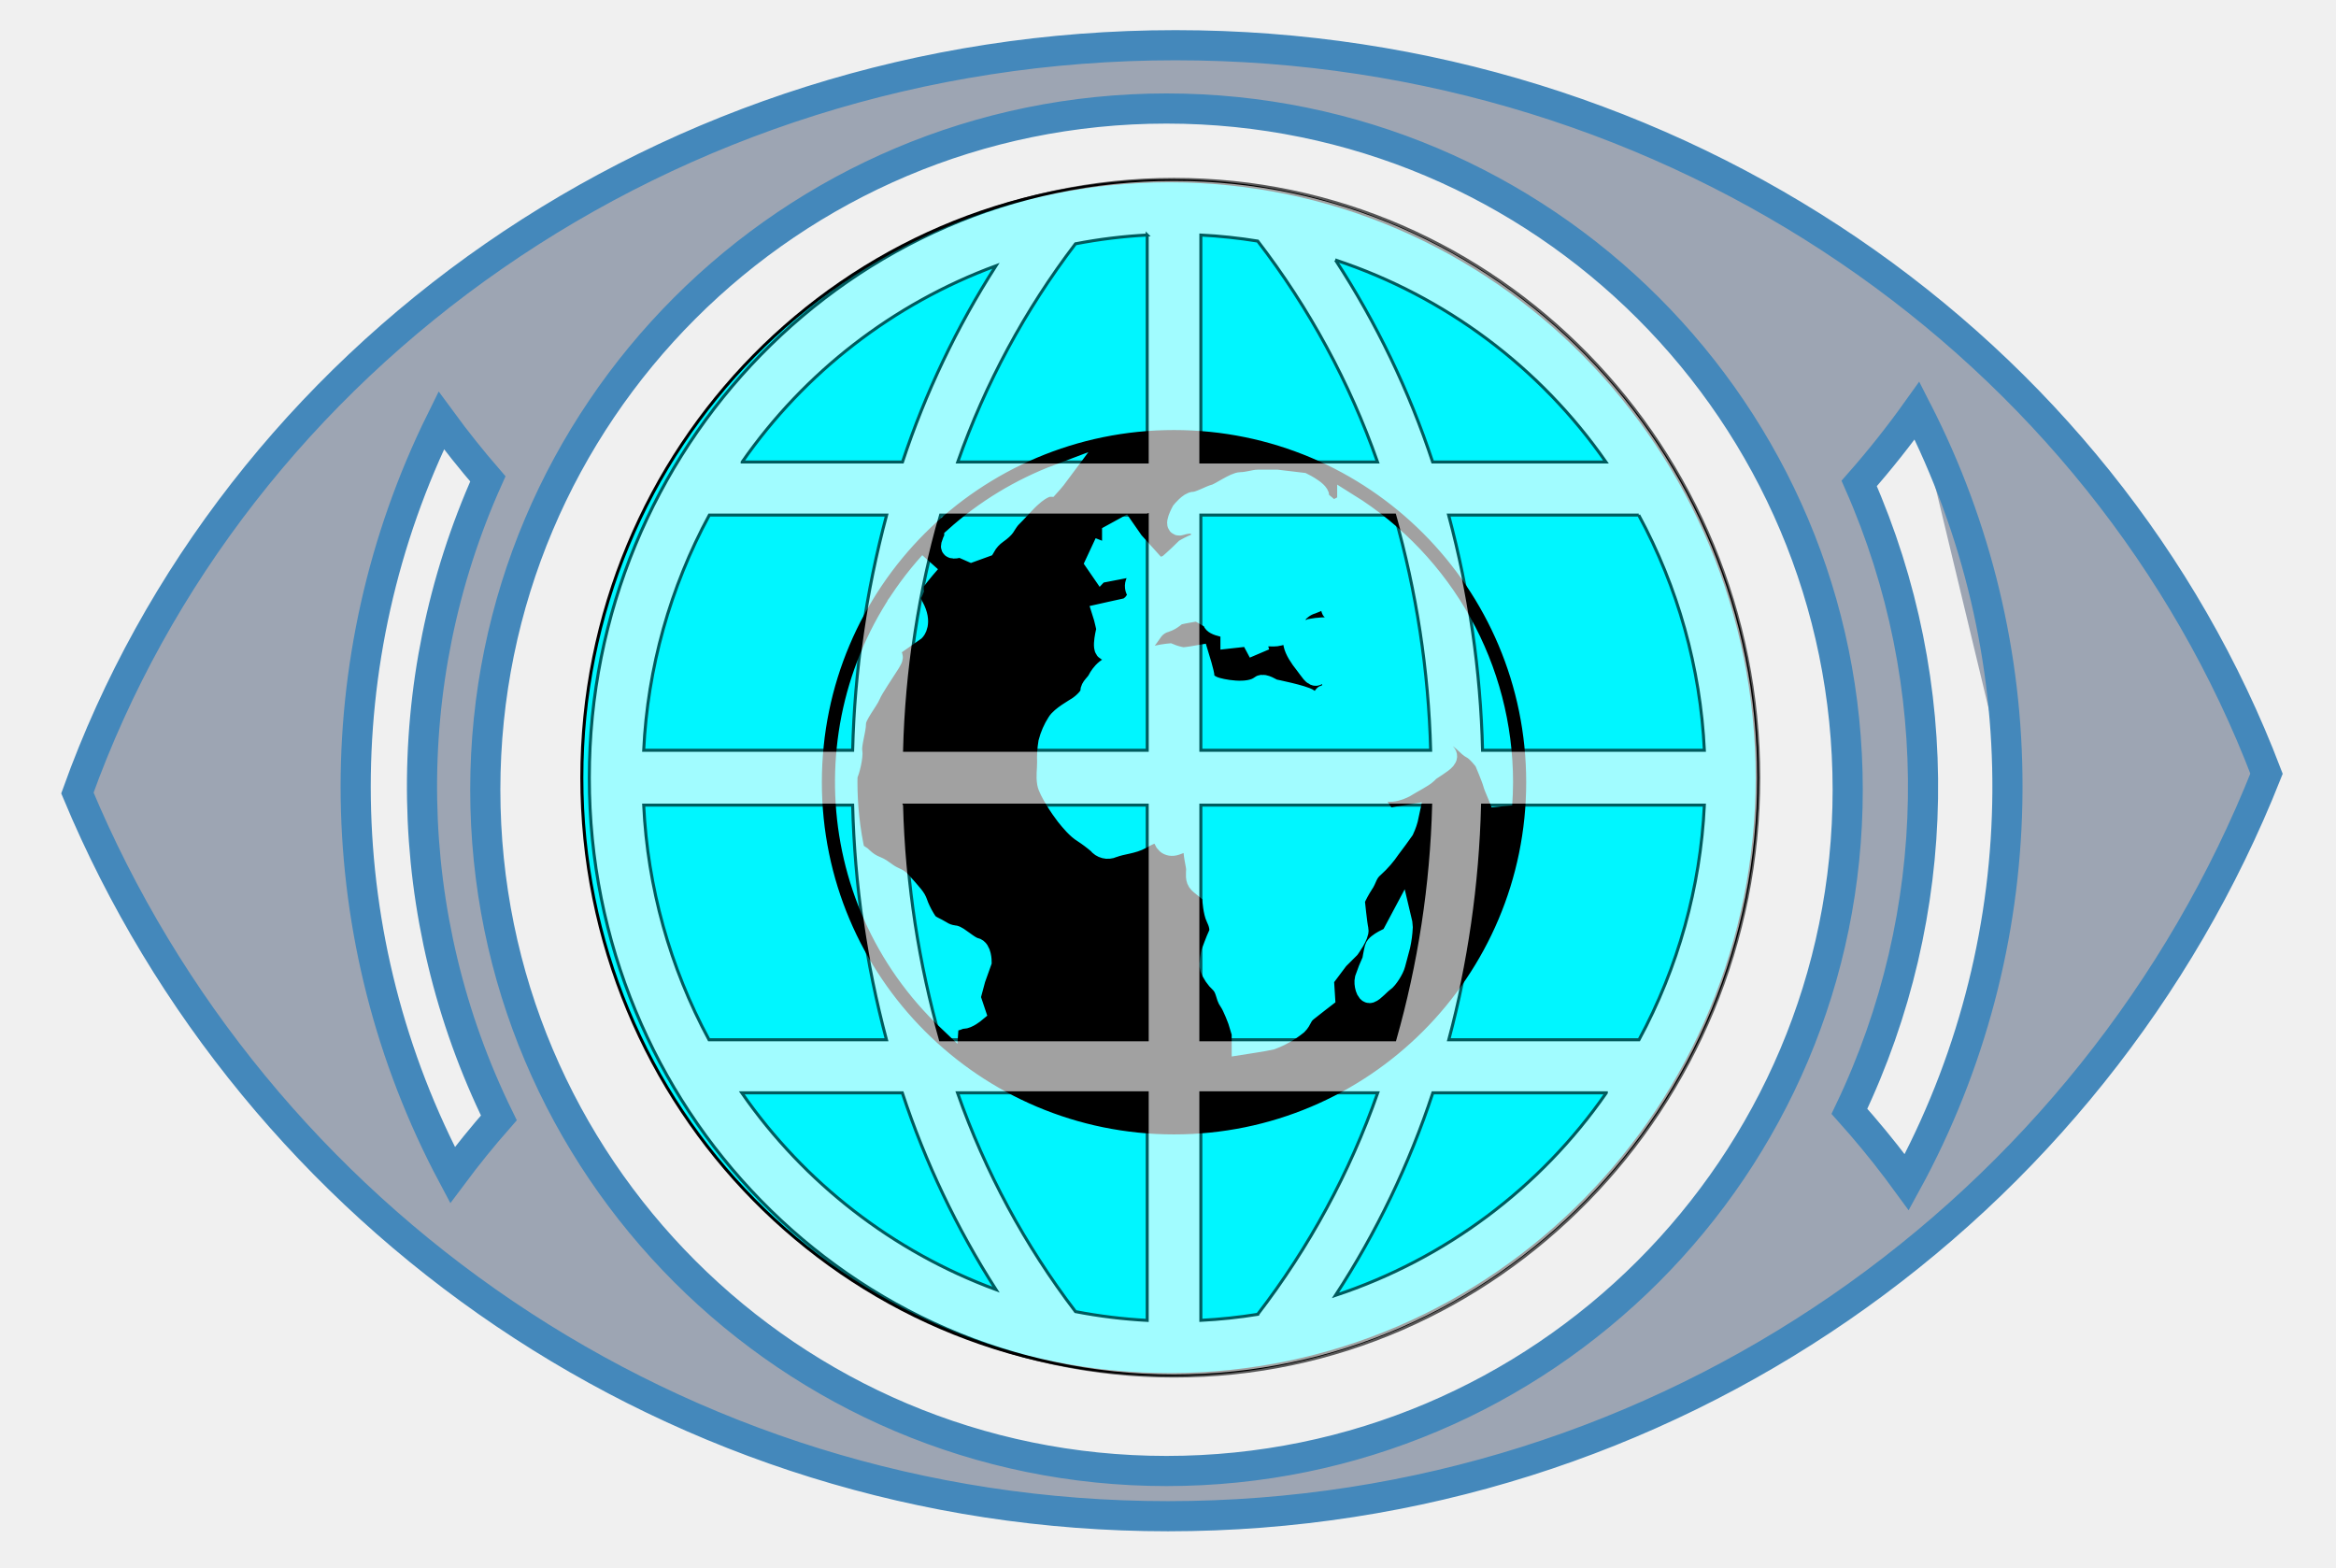
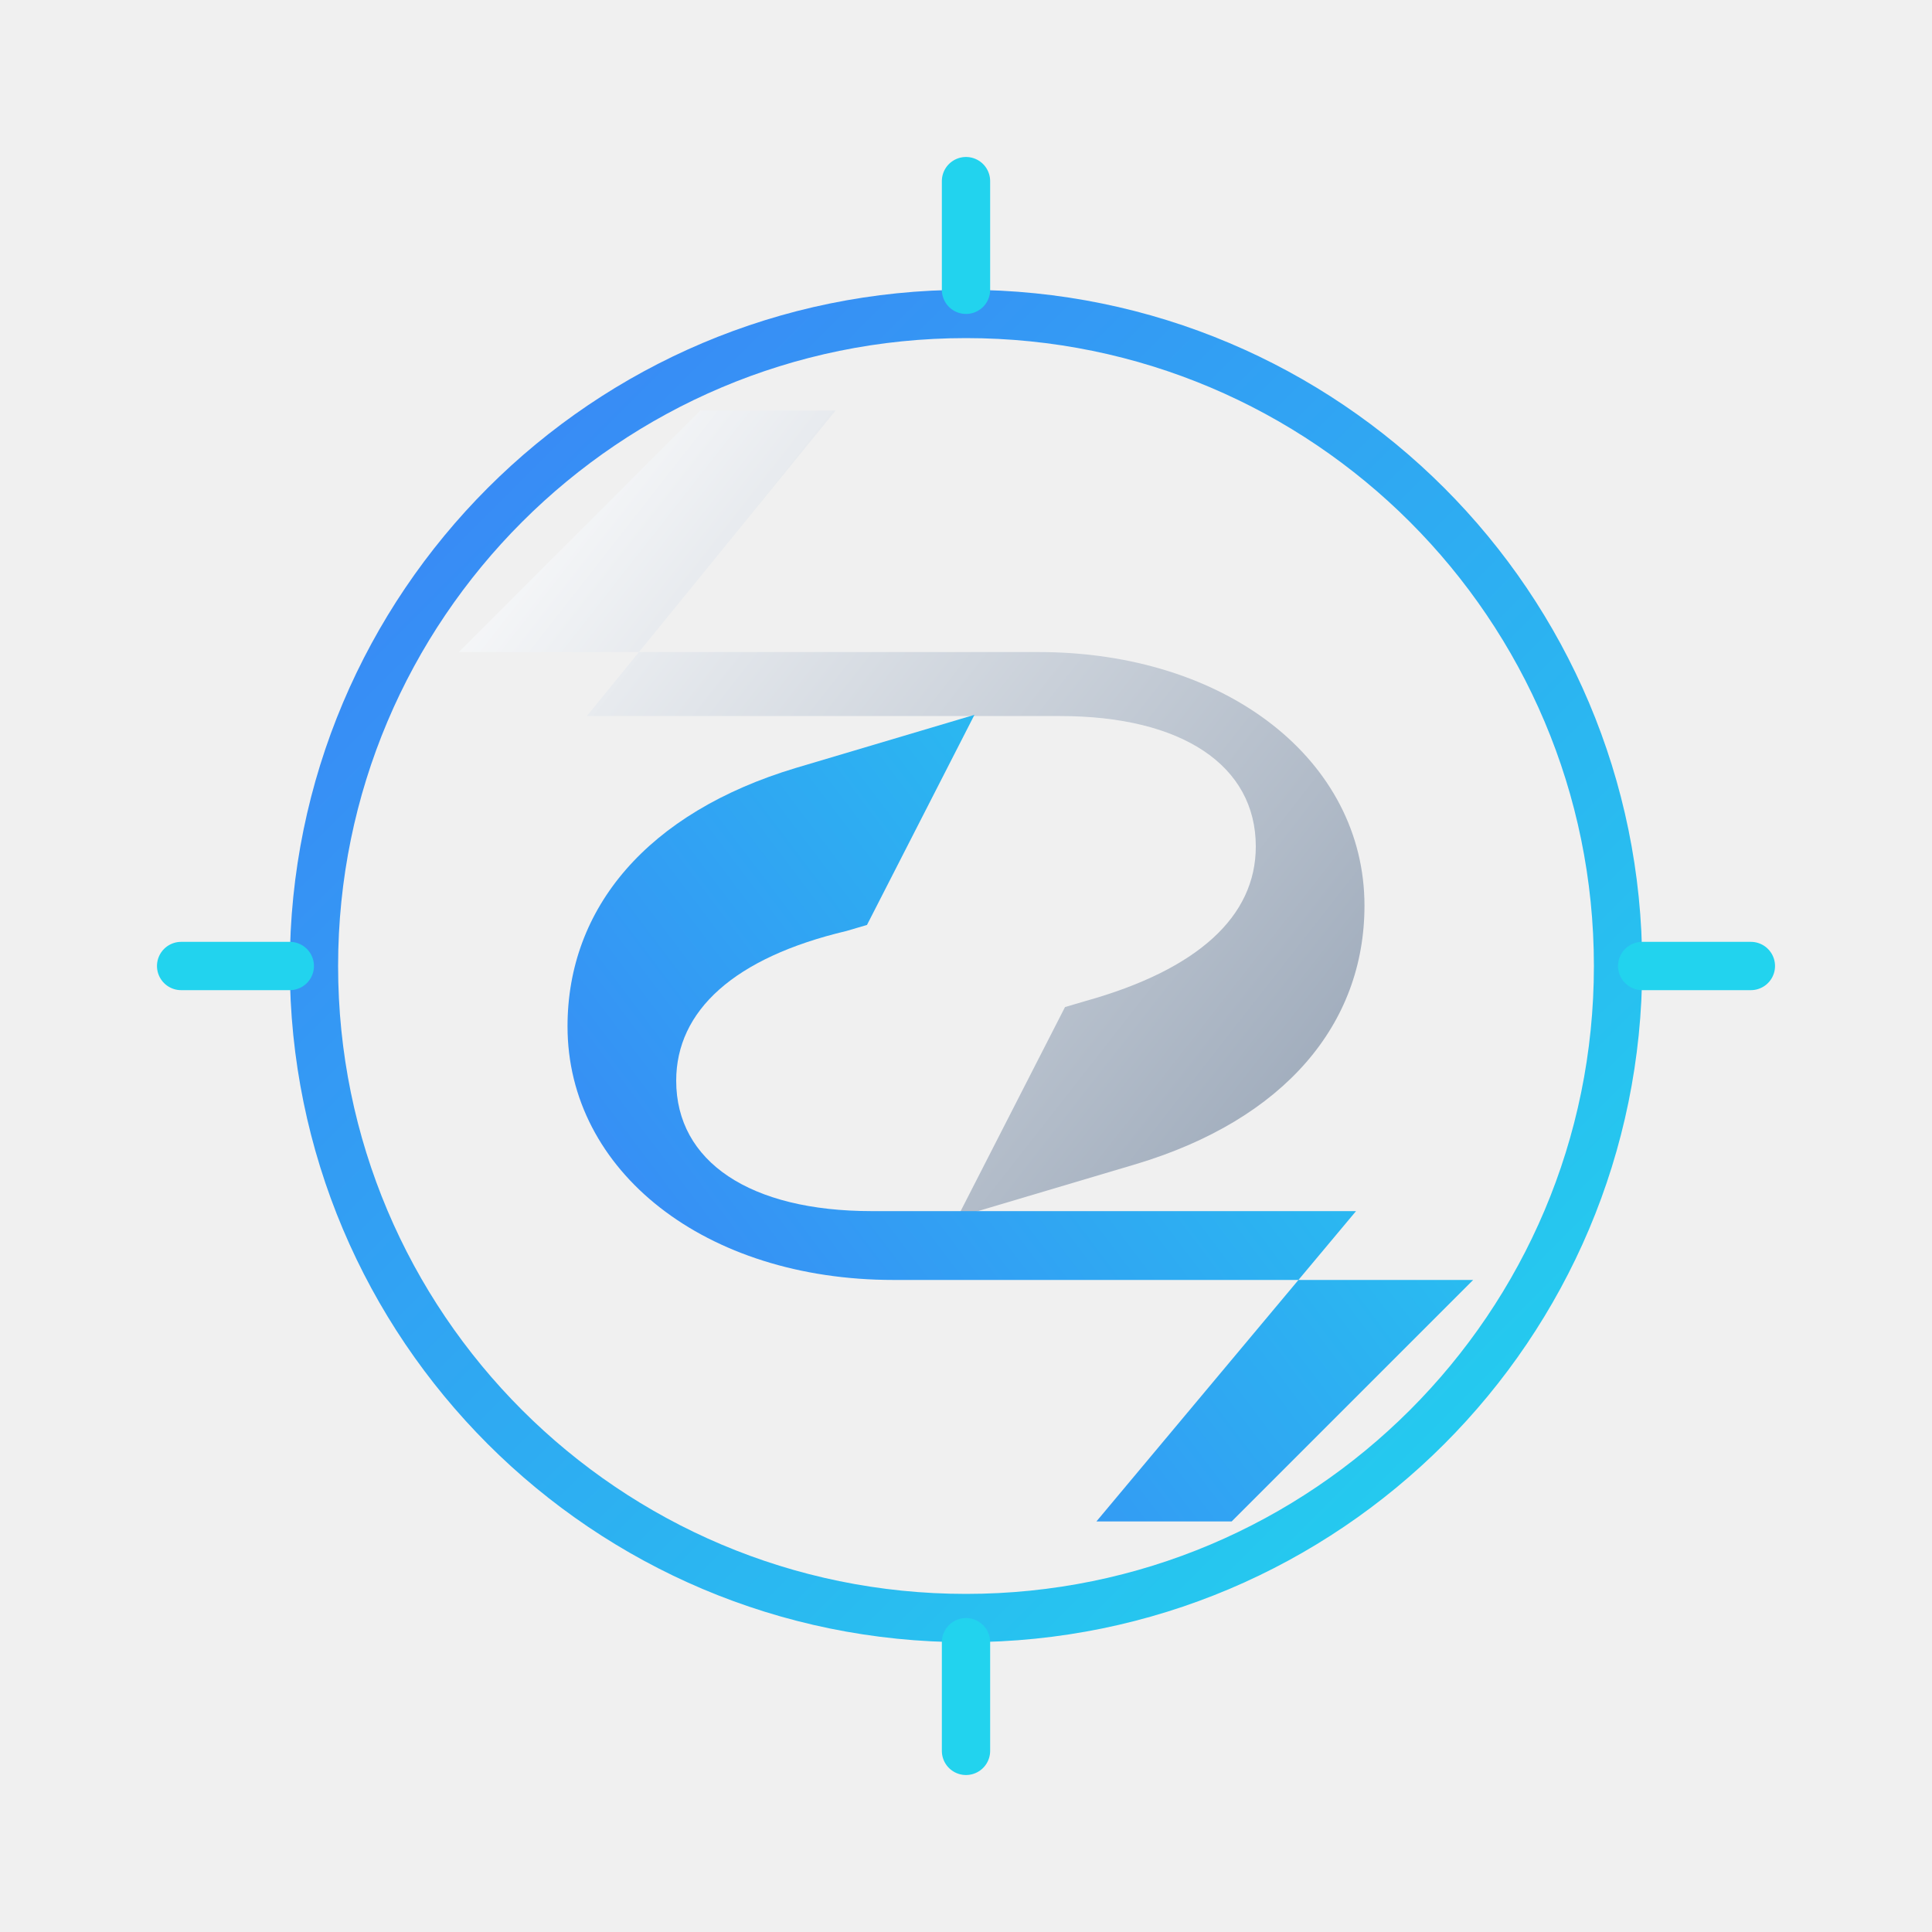
- <svg xmlns="http://www.w3.org/2000/svg" viewBox="180 120 775 520" role="img" aria-labelledby="logo-title">
+ <svg xmlns="http://www.w3.org/2000/svg" viewBox="0 0 160 160" role="img" aria-labelledby="logo-title">
  <defs>
-     <style>
-       .cls-4 {
-         fill: #fff;
-       }
- 
-       .cls-2, .cls-4 {
-         stroke: #000;
-         stroke-width: 1px;
-       }
- 
-       .cls-1 {
-         fill: #4454727a;
-         stroke: #48b;
-         stroke-width: 10px;
-       }
- 
-       .cls-1, .cls-2, .cls-3, .cls-4 {
-         fill-rule: evenodd;
-       }
- 
-       .cls-2 {
-         fill: #00f6ff;
-       }
- 
-       .cls-3 {
-         stroke: #00f6ff;
-         stroke-linecap: round;
-         stroke-width: 6.99px;
-       }
- 
-       .cls-4 {
-         opacity: 0.63;
-       }
-     </style>
+     <linearGradient id="ring-gradient" x1="28" y1="28" x2="132" y2="132" gradientUnits="userSpaceOnUse">
+       <stop offset="0" stop-color="#3B82F6" />
+       <stop offset="1" stop-color="#22D3EE" />
+     </linearGradient>
+     <linearGradient id="upper-ribbon" x1="38" y1="38" x2="112" y2="96" gradientUnits="userSpaceOnUse">
+       <stop offset="0" stop-color="#FFFFFF" />
+       <stop offset="1" stop-color="#9AA7B8" />
+     </linearGradient>
+     <linearGradient id="lower-ribbon" x1="48" y1="118" x2="122" y2="62" gradientUnits="userSpaceOnUse">
+       <stop offset="0" stop-color="#3B82F6" />
+       <stop offset="1" stop-color="#22D3EE" />
+     </linearGradient>
  </defs>
-   <path id="outer_eye" class="cls-1" d="M567.5,623c-163.183,0-303.026-99.084-361.823-239.922C257.508,238.76,401.037,135,570,135c166.451,0,308.222,100.7,361.954,241.667C874.771,520.905,733.152,623,567.5,623ZM567,156c124.816,0,226,101.184,226,226S691.816,608,567,608,341,506.816,341,382,442.184,156,567,156ZM816,256.213A272.836,272.836,0,0,1,846,381M793.574,488.677a249.545,249.545,0,0,0,3.239-208.3A303.384,303.384,0,0,0,816,256.213a274.468,274.468,0,0,1-1.516,252.475q-0.927,1.758-1.88,3.5-1.632-2.238-3.306-4.446Q801.826,497.884,793.574,488.677ZM345.5,490.85q-8.055,9.164-15.37,18.966a274.353,274.353,0,0,1-3.748-250.343q7.347,10.012,15.469,19.393A249.512,249.512,0,0,0,345.5,490.85Z" />
-   <path id="inner_eye" class="cls-2" d="M568,179.985c107.678,0,194.968,88.655,194.968,198.015S675.678,576.015,568,576.015,373.032,487.36,373.032,378,460.322,179.985,568,179.985Z" />
-   <path id="globe" class="cls-3" d="M569.5,499.831A120.331,120.331,0,1,1,689.831,379.5,120.33,120.33,0,0,1,569.5,499.831Zm65.1-50.585c1.225-.4,3.268-2.858,4.492-3.677s3.268-4.083,3.675-5.717,1.227-4.495,1.634-6.126a36.015,36.015,0,0,0,.818-6.135,14.639,14.639,0,0,0-.407-2.855l-3.266,6.127s-4.9,2.04-5.315,3.674-0.817,4.088-.817,4.088a61.248,61.248,0,0,0-2.45,6.133C632.554,446.388,633.372,449.66,634.6,449.246ZM461.011,377.072c0.72-1.105,1.928-6.276,1.6-7.894-0.411-2.037,1.225-6.94,1.225-9.392s4.083-7.358,4.9-9.4,4.491-7.349,6.535-10.623-0.4-2.038-2.449-.809,1.225-3.274,2.449-4.086,8.172-5.72,8.172-5.72,2.449-2.454-.409-7.762c-2.211-4.1,0-4.5,0-6.128a2.43,2.43,0,0,0-1.28-.223c2.129-2.952,4.408-5.788,6.811-8.512A108.871,108.871,0,0,0,494.612,458.6a0.454,0.454,0,0,1,.683-0.363c2.043,0.819,2.449-.4,4.085-0.4s4.086-2.043,4.086-2.043l-1.641-4.9,1.641-6.126,2.041-5.717s0-4.095-2.041-4.5-5.722-4.081-6.946-4.081a10.018,10.018,0,0,1-4.491-1.636c-1.227-.813-3.677-1.634-4.5-2.857a31.144,31.144,0,0,1-2.858-5.314c-0.816-2.039-.409-2.039-3.681-5.715s-2.452-2.863-4.9-4.093-3.265-2.443-5.308-3.263a13.378,13.378,0,0,1-4.5-2.857,4.884,4.884,0,0,0-2.711-1.519,110.041,110.041,0,0,1-2.595-23.808C460.98,378.618,461,377.84,461.011,377.072Zm35.743-78.7a13.8,13.8,0,0,0-1.051,2.589c-0.408,1.638,2.864.416,2.864,0.416L502.239,303l4.5-1.631a13.741,13.741,0,0,1,4.083-4.5c2.857-2.043,2.454-2.452,3.677-4.084s0-.006,5.314-5.732,8.167-5.718,8.167-5.718,1.915-2.1,3.244-3.895A108.986,108.986,0,0,0,496.754,298.368Zm41.024,56.1c-1.224.82-5.715,3.272-6.944,5.315a22.681,22.681,0,0,0-2.859,6.535,31.042,31.042,0,0,0-.408,6.538c0,2.854-.41,4.5,0,6.949s4.5,8.568,6.128,10.623c1.63,2.038,3.674,4.483,5.719,5.713a47.235,47.235,0,0,1,4.9,3.674,4.03,4.03,0,0,0,4.9,1.223c3.272-1.223,6.538-1.223,9.4-2.853s7.353-3.685,7.353-1.231,1.632,4.084,4.082,3.272,6.539-2.858,6.13,0S577,406.764,577,408.4s-0.4,3.265.818,4.495,4.5,3.265,4.5,4.49,0.409,5.311,1.229,6.946,1.639,4.08.823,5.724-2.434,6.123-2.434,6.123-0.779,3.676-.37,4.9a12.683,12.683,0,0,0,3.332,4.906c2.043,2.042,1.771,4.492,2.994,6.124s2.993,6.539,2.993,6.539l1.236,4.088v3.677s7.966-1.231,9.591-1.64a30.673,30.673,0,0,0,8.618-4.9c1.636-1.632,1.311-2.856,3.349-4.488s5.762-4.5,5.762-4.5l-0.387-6.126,4.914-6.544,3.684-3.677s3.267-4.484,2.865-6.128c-0.413-1.628-1.231-9.8-1.231-9.8a37.972,37.972,0,0,1,2.863-5.313c1.224-1.634,1.227-3.678,3.679-5.719a33.109,33.109,0,0,0,5.306-6.126c1.229-1.634,3.681-4.9,4.5-6.127a21.871,21.871,0,0,0,1.635-4.894l-7.355,1.216c-2.45-4.082-9.392-13.073-10.621-15.112a37.04,37.04,0,0,1-2.861-7.76c-0.4-1.634-2.445-6.131-2.856-7.356s-3.27-4.908-4.088-6.128-3.675-2.043-5.309-3.268-11.843-3.27-11.843-3.27-3.129-1.991-4.088-1.226c-4.083,3.269-13.48,1.226-15.523.415s-3.269-2.041-3.269-3.272-1.835-7.143-1.835-7.143-3.985.705-5.213,0.705a20.333,20.333,0,0,1-4.442-1.276s-4.055.379-5.693,1.2a61.205,61.205,0,0,1-6.115,2.438,36.488,36.488,0,0,1-4.488.814c-3.671-1.636-6.529,2.45-7.352,4.079s-2.445,2.454-2.445,4.084S539,353.659,537.778,354.471Zm18.191-54.739-3.128-4.5-3.727,2.045V304.5l-3.839-1.5-1.715,3.674,1.685,2.452L549.114,305v4.129l8.478-1.636,3.164-2.449Zm71.15-12.676c-1.669.869-4.808,3.094-6,1.894-1.227-1.218-4.086-3.423-4.086-3.423,2.448-1.636-4.9-5.212-4.9-5.212l-8.576-1.022h-6.125c-1.227,0-3.681.825-5.723,0.825s-6.943,3.583-8.577,3.994-5.314,2.5-6.944,2.5-4.088,3.086-4.088,3.086-2.856,5.218-.4,4.4,5.717-.858,6.122.367,1.227,3.242,1.636,4.471,6.131,1.618,6.131,1.618a18.551,18.551,0,0,1,2.038-3.683c1.227-1.634,2.452-3.675,2.452-3.675s2.044,4.082,2.452,5.3-0.818,4.908-.818,4.908-4.491,2.852-5.716,2.852-8.175-6.126-8.175-6.126a25.4,25.4,0,0,0-4.489,2.043c-2.856,2.861-5.717,5.31-5.717,5.31a17.057,17.057,0,0,0-4.081,2.046c-1.629,1.222-5.138,1.487-6.117,2.854-2.039,2.863.84,4.9,0.84,4.9l-2.408,3.271-1.548,1.225-5.553,1.221-2.751.616c0.4,1.227,1.258,5.105,1.258,5.105s-1.87,6.943,0,6.943c0,0,4.276,1.64,5.5,1.64s2.625,0.4,4.265-1.227a59.861,59.861,0,0,0,5.156-6.538,8.047,8.047,0,0,1,4.49-3.267c2.454-.82,3-2.047,4.231-2.452s6.47-1.229,6.47-1.229,3.709,2.043,4.932,2.861c0.573,0.386-1.393,1.658,6.086,2.907V331.6l3.7-.411-4.207-3.264-0.44-.1-4.778-4.8-0.419-3.672s4.861,2.862,6.493,3.672a43.671,43.671,0,0,1,4.81,3.272l1.783,5.719,2.4,4.5s-1.87-5.722,0-5.722c0,0,5.158.405,6.381,0a36.253,36.253,0,0,0,5.237-1.632c1.636-.815-0.648-3.68.986-5.721a10.385,10.385,0,0,1,4.981-3.27c1.23-.405,5.35-2.447,5.35-2.447l4.522,0.82c-2.041,1.627-4.486,4.077-2.85,3.676s5.313,1.63,6.949,2.855,0.413,4.087.413,4.087-4.5-.411-7.355-0.815a29.263,29.263,0,0,0-7.351.4l-3.677,2.043s-2.454.816-2.045,2.861,2.045,4.5,3.679,6.535,2.858,4.5,4.085,3.675,5.309-3.265,5.309-3.265a12.784,12.784,0,0,0-.409,4.9,30.6,30.6,0,0,1,.409,4.9s-4.082,0-2.861.822,2.967,3.905,3.681,4.9c4.083,5.717,12.664,18.383,13.482,20.015s0.44,4.126,1.631,5.31c2.454,2.45,7.352,0,8.578-.817s5.311-2.863,6.536-4.082,0.818-.822,3.272-2.454,4.079-2.856,2.859-4.085-3.68-5.725-3.68-5.725c-3.676.825-7.351-1.222-7.351-2.445s-3.269-6.124-3.269-6.124,0.407-.82,3.269.809,5.306,4.908,7.759,4.908,3.678,0.819,6.537,2.453,4.085,3.672,5.719,4.492,4.086,4.086,4.086,4.086,2.447,5.715,2.859,7.358c0.358,1.421,2.277,5.345,2.754,7.132,0.166-2.461.281-4.937,0.281-7.44A108.8,108.8,0,0,0,627.119,287.056ZM548.884,304.5l0.333,0.133-0.333.365v-0.5Z" />
-   <path id="globe_cage" class="cls-4" d="M569.5,576.491c-106.968,0-193.988-89.044-193.988-198.491S462.532,179.509,569.5,179.509,763.488,268.553,763.488,378,676.468,576.491,569.5,576.491ZM578.4,368.9h76.237a314.2,314.2,0,0,0-11.945-78.026H578.4V368.9ZM654.634,387.1H578.4V464.94h64.345A314.251,314.251,0,0,0,654.634,387.1Zm90.813,0H671.861a333.4,333.4,0,0,1-11.206,77.836h63.112A182.117,182.117,0,0,0,745.447,387.1Zm-32.528,95.444H655.363a288.421,288.421,0,0,1-32.3,67.191A177.214,177.214,0,0,0,712.919,482.548Zm-115.67,73.48a263.416,263.416,0,0,0,39.828-73.48H578.4v75.476A173.846,173.846,0,0,0,597.249,556.028ZM560.6,558.036V482.548H497.674a263.837,263.837,0,0,0,39.135,72.575A174.279,174.279,0,0,0,560.6,558.036ZM510.434,547.83a289.038,289.038,0,0,1-31.078-65.282H426.1A177.5,177.5,0,0,0,510.434,547.83Zm-95.208-82.89H474.1A333.353,333.353,0,0,1,462.878,387.1H393.555A182.127,182.127,0,0,0,415.226,464.94ZM393.555,368.9h69.323a333.4,333.4,0,0,1,11.268-78.026H415.332A182.13,182.13,0,0,0,393.555,368.9Zm32.676-95.633h53.185a289.064,289.064,0,0,1,31-65.087A177.487,177.487,0,0,0,426.231,273.263Zm134.372-75.3a174.068,174.068,0,0,0-23.8,2.914,263.8,263.8,0,0,0-39.06,72.384H560.6v-75.3Zm0,92.905H492.051A314.088,314.088,0,0,0,480.106,368.9h80.5V290.87Zm-80.5,96.234A314.1,314.1,0,0,0,492,464.94h68.6V387.1h-80.5ZM578.4,197.977v75.286h58.612a263.412,263.412,0,0,0-39.751-73.289A174.011,174.011,0,0,0,578.4,197.977Zm44.672,8.286a288.6,288.6,0,0,1,32.231,67h57.491A177.213,177.213,0,0,0,623.069,206.263Zm100.6,84.607H660.6A333.3,333.3,0,0,1,671.861,368.9h73.586A182.129,182.129,0,0,0,723.667,290.87Z" />
+   <circle cx="80" cy="80" r="54" fill="none" stroke="url(#ring-gradient)" stroke-width="4" />
+   <path d="M80 15v9" fill="none" stroke="#22D3EE" stroke-width="4" stroke-linecap="round" />
+   <path d="M80 136v9" fill="none" stroke="#22D3EE" stroke-width="4" stroke-linecap="round" />
+   <path d="M15 80h9" fill="none" stroke="#22D3EE" stroke-width="4" stroke-linecap="round" />
+   <path d="M136 80h9" fill="none" stroke="#22D3EE" stroke-width="4" stroke-linecap="round" />
+   <path id="globe" d="M116 34H58L38 54h48c15.6 0 27 9 27 21 0 9.8-6.6 17.7-18.9 21.4l-14.8 4.4 8.9-17.4 1.7-.5c9.3-2.6 14.1-7 14.1-12.8 0-6.7-6.1-10.8-16.2-10.8H48.6L69.2 34H116Z" fill="url(#upper-ribbon)" />
+   <path id="globe_cage" d="M44 126h58l20-20H74c-15.6 0-27-9-27-21 0-9.8 6.6-17.7 18.9-21.4l14.8-4.4-8.9 17.4-1.7.5C60.8 79.3 56 83.7 56 89.5c0 6.7 6.1 10.8 16.2 10.8h40.1L90.8 126H44Z" fill="url(#lower-ribbon)" />
</svg>
